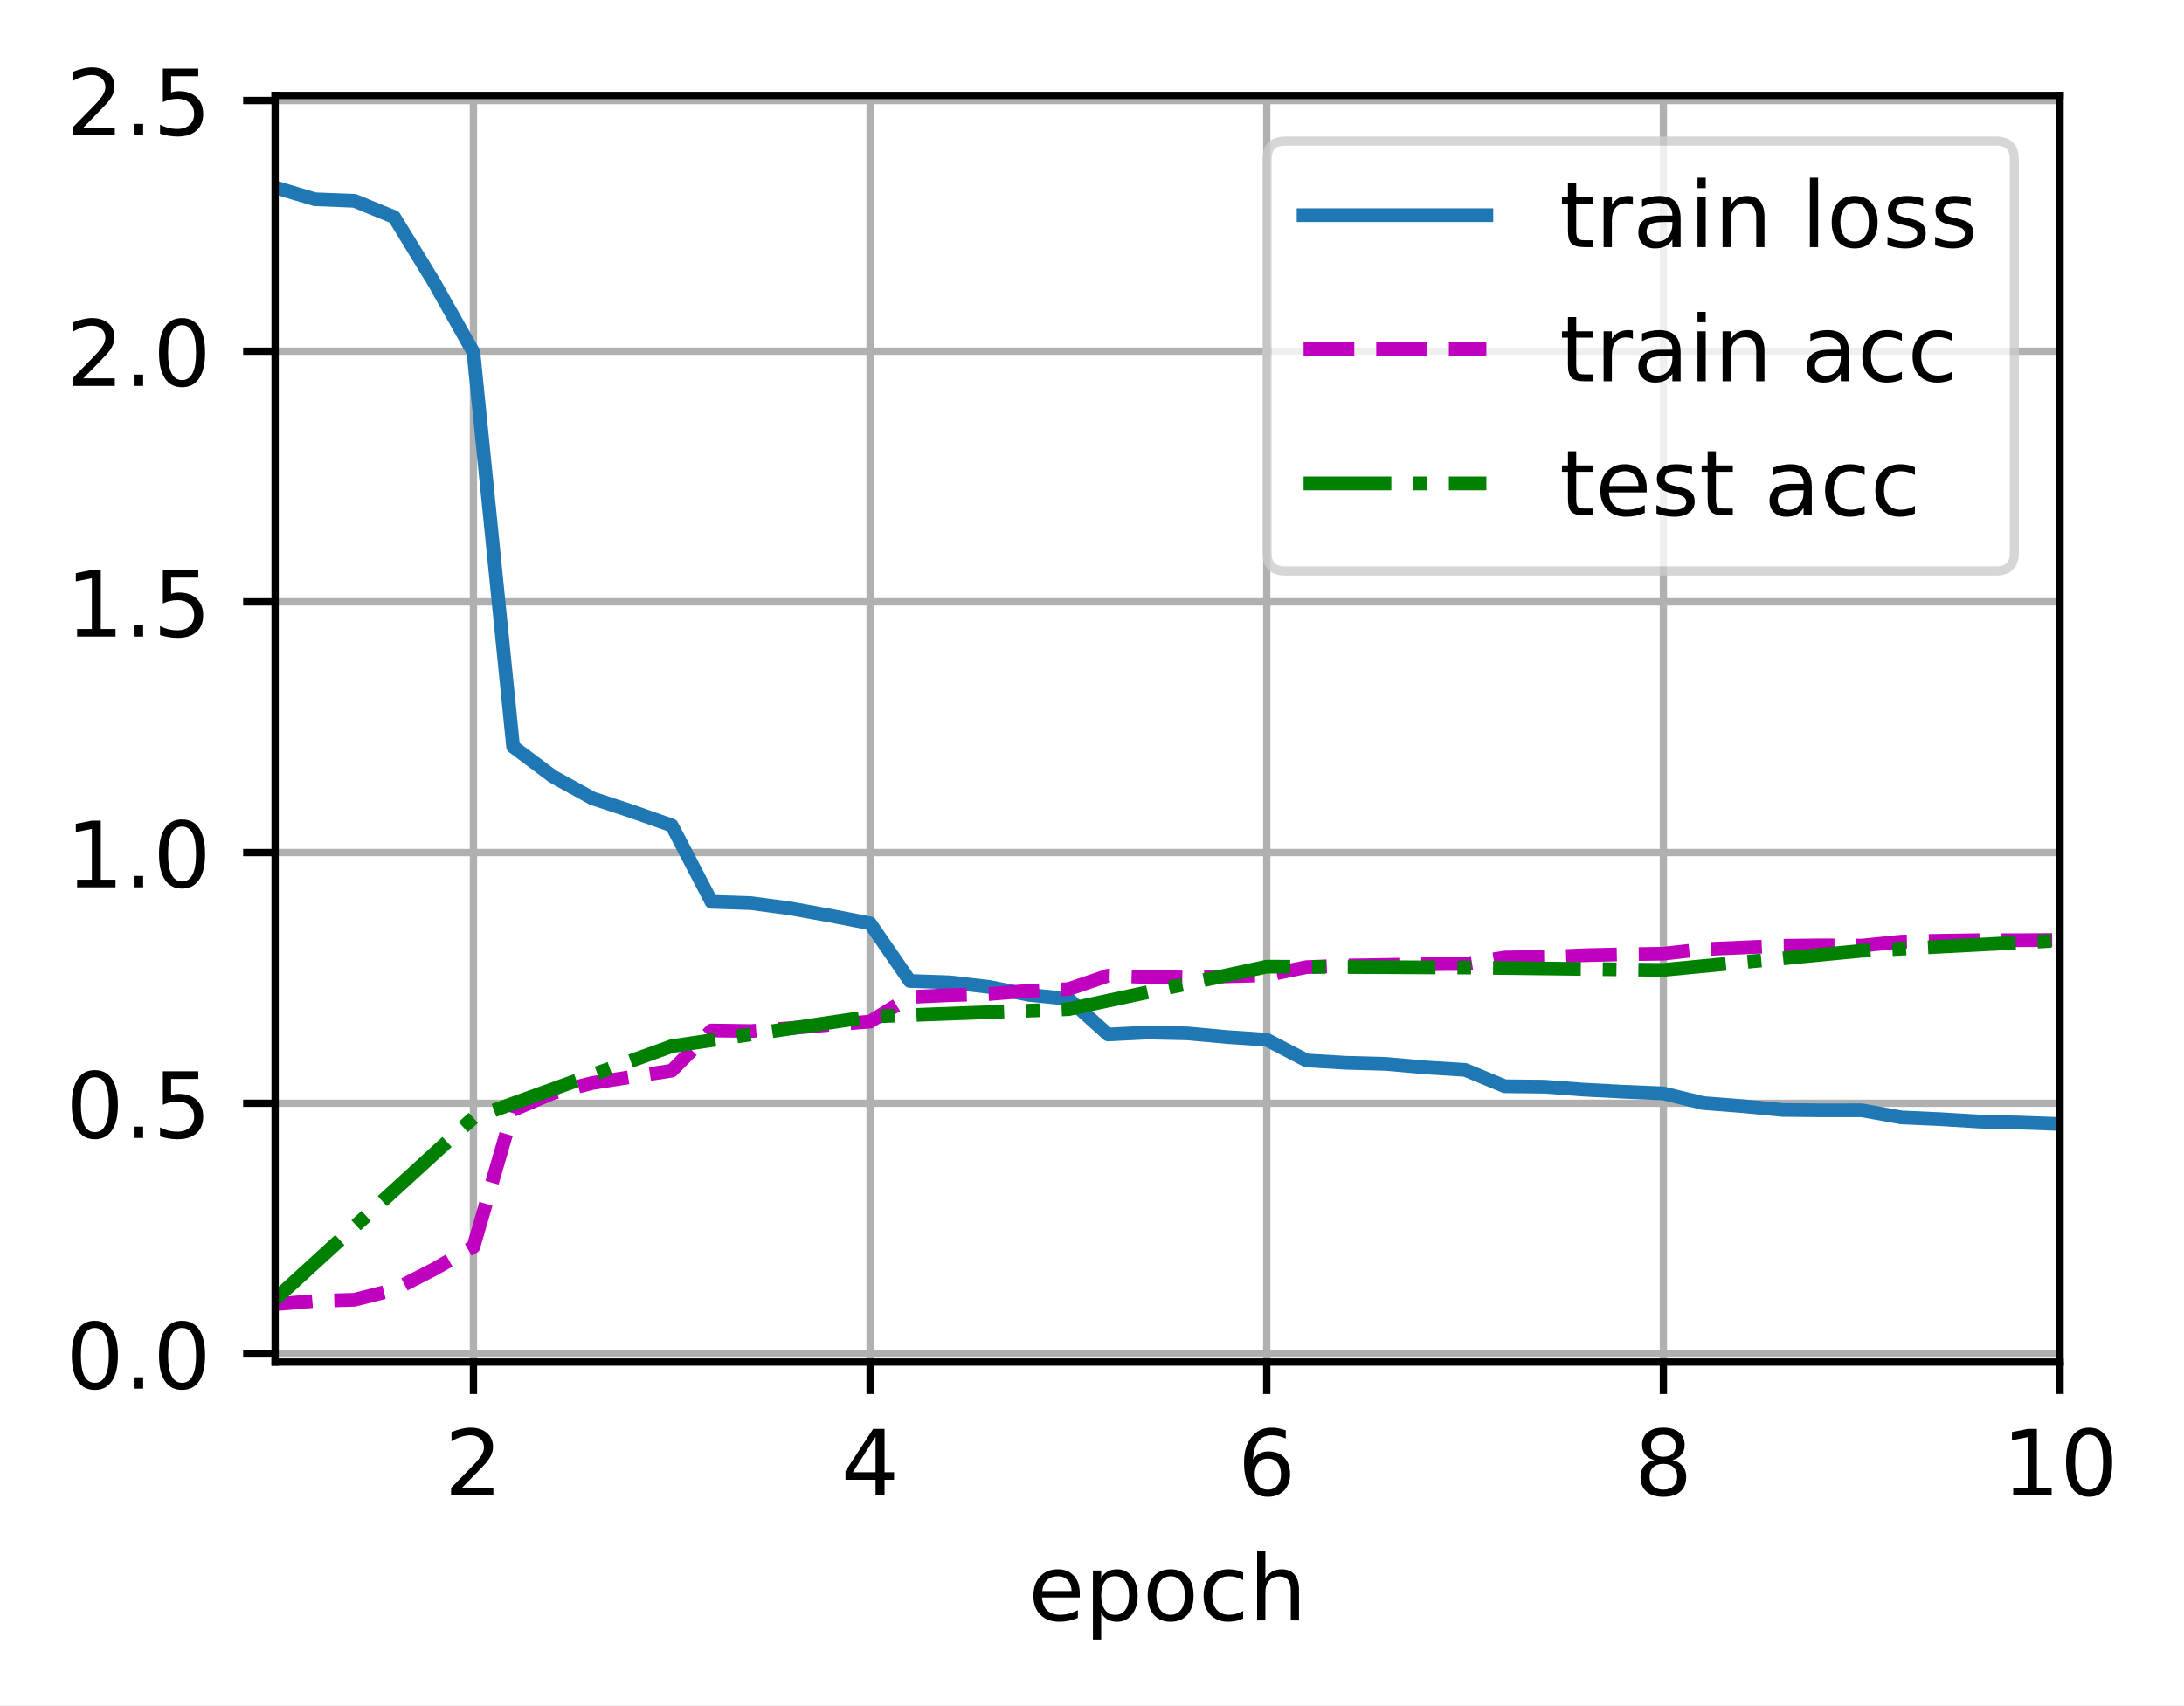
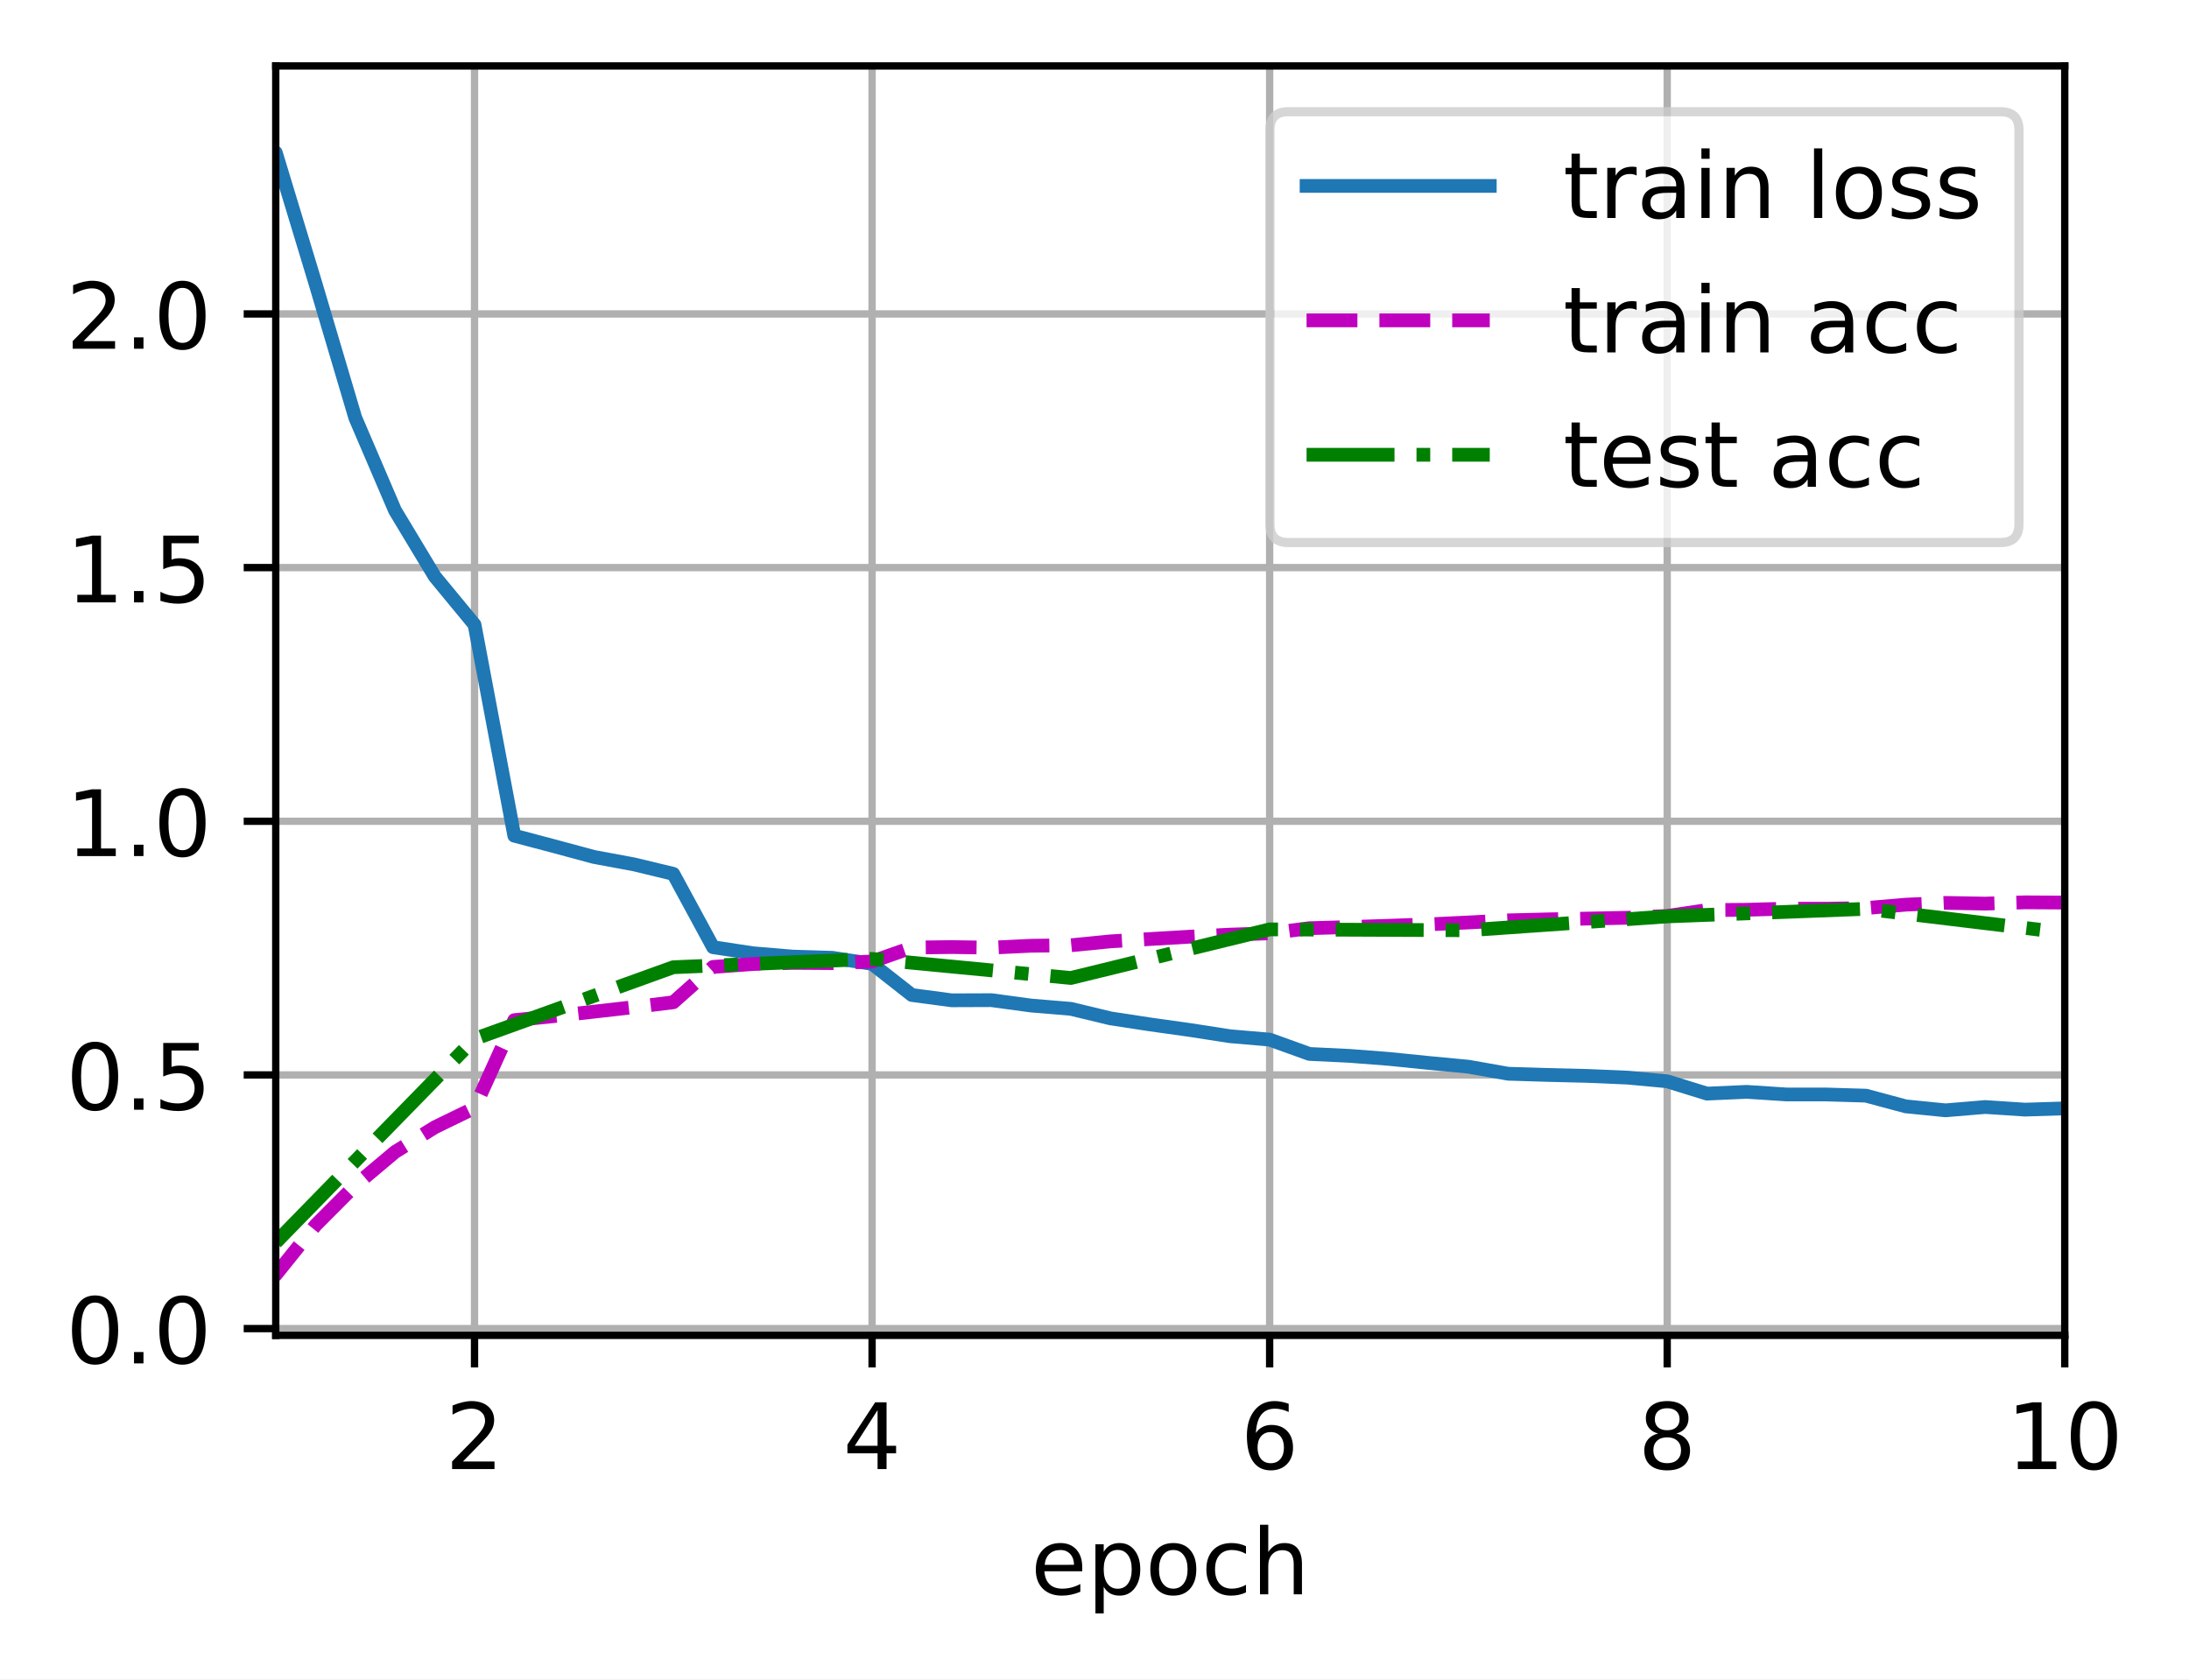
- <svg xmlns="http://www.w3.org/2000/svg" xmlns:xlink="http://www.w3.org/1999/xlink" width="238.966pt" height="186.601pt" viewBox="0 0 238.966 186.601" version="1.1">
+ <svg xmlns="http://www.w3.org/2000/svg" xmlns:xlink="http://www.w3.org/1999/xlink" width="238.966pt" height="183.356pt" viewBox="0 0 238.966 183.356" version="1.1">
  <defs>
    <style type="text/css">*{stroke-linejoin: round; stroke-linecap: butt}</style>
  </defs>
  <g id="figure_1">
    <g id="patch_1">
-       <path d="M 0 186.601  L 238.966 186.601  L 238.966 0  L 0 0  z " style="fill: #ffffff" />
+       <path d="M 0 183.356  L 238.966 183.356  L 238.966 0  L 0 0  z " style="fill: #ffffff" />
    </g>
    <g id="axes_1">
      <g id="patch_2">
-         <path d="M 30.103 149.044  L 225.403 149.044  L 225.403 10.444  L 30.103 10.444  z " style="fill: #ffffff" />
+         <path d="M 30.103 145.8  L 225.403 145.8  L 225.403 7.2  L 30.103 7.2  z " style="fill: #ffffff" />
      </g>
      <g id="matplotlib.axis_1">
        <g id="xtick_1">
          <g id="line2d_1">
-             <path d="M 51.803 149.044  L 51.803 10.444  " clip-path="url(#pd2ead020b7)" style="fill: none; stroke: #b0b0b0; stroke-width: 0.8; stroke-linecap: square" />
+             <path d="M 51.803 145.8  L 51.803 7.2  " clip-path="url(#pcbc436710d)" style="fill: none; stroke: #b0b0b0; stroke-width: 0.8; stroke-linecap: square" />
          </g>
          <g id="line2d_2">
            <defs>
-               <path id="mfd8edd1bab" d="M 0 0  L 0 3.5  " style="stroke: #000000; stroke-width: 0.8" />
+               <path id="m3c19442243" d="M 0 0  L 0 3.5  " style="stroke: #000000; stroke-width: 0.8" />
            </defs>
            <g>
-               <use xlink:href="#mfd8edd1bab" x="51.803" y="149.044" style="stroke: #000000; stroke-width: 0.8" />
+               <use xlink:href="#m3c19442243" x="51.803" y="145.8" style="stroke: #000000; stroke-width: 0.8" />
            </g>
          </g>
          <g id="text_1">
-             <g transform="translate(48.62188 163.6428) scale(0.1 -0.1)">
+             <g transform="translate(48.62188 160.3984) scale(0.1 -0.1)">
              <defs>
                <path id="DejaVuSans-32" d="M 1228 531  L 3431 531  L 3431 0  L 469 0  L 469 531  Q 828 903 1448 1529  Q 2069 2156 2228 2338  Q 2531 2678 2651 2914  Q 2772 3150 2772 3378  Q 2772 3750 2511 3984  Q 2250 4219 1831 4219  Q 1534 4219 1204 4116  Q 875 4013 500 3803  L 500 4441  Q 881 4594 1212 4672  Q 1544 4750 1819 4750  Q 2544 4750 2975 4387  Q 3406 4025 3406 3419  Q 3406 3131 3298 2873  Q 3191 2616 2906 2266  Q 2828 2175 2409 1742  Q 1991 1309 1228 531  z " transform="scale(0.015625)" />
              </defs>
              <use xlink:href="#DejaVuSans-32" />
            </g>
          </g>
        </g>
        <g id="xtick_2">
          <g id="line2d_3">
-             <path d="M 95.203 149.044  L 95.203 10.444  " clip-path="url(#pd2ead020b7)" style="fill: none; stroke: #b0b0b0; stroke-width: 0.8; stroke-linecap: square" />
+             <path d="M 95.203 145.8  L 95.203 7.2  " clip-path="url(#pcbc436710d)" style="fill: none; stroke: #b0b0b0; stroke-width: 0.8; stroke-linecap: square" />
          </g>
          <g id="line2d_4">
            <g>
-               <use xlink:href="#mfd8edd1bab" x="95.203" y="149.044" style="stroke: #000000; stroke-width: 0.8" />
+               <use xlink:href="#m3c19442243" x="95.203" y="145.8" style="stroke: #000000; stroke-width: 0.8" />
            </g>
          </g>
          <g id="text_2">
-             <g transform="translate(92.02187 163.6428) scale(0.1 -0.1)">
+             <g transform="translate(92.02187 160.3984) scale(0.1 -0.1)">
              <defs>
                <path id="DejaVuSans-34" d="M 2419 4116  L 825 1625  L 2419 1625  L 2419 4116  z M 2253 4666  L 3047 4666  L 3047 1625  L 3713 1625  L 3713 1100  L 3047 1100  L 3047 0  L 2419 0  L 2419 1100  L 313 1100  L 313 1709  L 2253 4666  z " transform="scale(0.015625)" />
              </defs>
              <use xlink:href="#DejaVuSans-34" />
            </g>
          </g>
        </g>
        <g id="xtick_3">
          <g id="line2d_5">
-             <path d="M 138.603 149.044  L 138.603 10.444  " clip-path="url(#pd2ead020b7)" style="fill: none; stroke: #b0b0b0; stroke-width: 0.8; stroke-linecap: square" />
+             <path d="M 138.603 145.8  L 138.603 7.2  " clip-path="url(#pcbc436710d)" style="fill: none; stroke: #b0b0b0; stroke-width: 0.8; stroke-linecap: square" />
          </g>
          <g id="line2d_6">
            <g>
-               <use xlink:href="#mfd8edd1bab" x="138.603" y="149.044" style="stroke: #000000; stroke-width: 0.8" />
+               <use xlink:href="#m3c19442243" x="138.603" y="145.8" style="stroke: #000000; stroke-width: 0.8" />
            </g>
          </g>
          <g id="text_3">
-             <g transform="translate(135.4219 163.6428) scale(0.1 -0.1)">
+             <g transform="translate(135.4219 160.3984) scale(0.1 -0.1)">
              <defs>
                <path id="DejaVuSans-36" d="M 2113 2584  Q 1688 2584 1439 2293  Q 1191 2003 1191 1497  Q 1191 994 1439 701  Q 1688 409 2113 409  Q 2538 409 2786 701  Q 3034 994 3034 1497  Q 3034 2003 2786 2293  Q 2538 2584 2113 2584  z M 3366 4563  L 3366 3988  Q 3128 4100 2886 4159  Q 2644 4219 2406 4219  Q 1781 4219 1451 3797  Q 1122 3375 1075 2522  Q 1259 2794 1537 2939  Q 1816 3084 2150 3084  Q 2853 3084 3261 2657  Q 3669 2231 3669 1497  Q 3669 778 3244 343  Q 2819 -91 2113 -91  Q 1303 -91 875 529  Q 447 1150 447 2328  Q 447 3434 972 4092  Q 1497 4750 2381 4750  Q 2619 4750 2861 4703  Q 3103 4656 3366 4563  z " transform="scale(0.015625)" />
              </defs>
              <use xlink:href="#DejaVuSans-36" />
            </g>
          </g>
        </g>
        <g id="xtick_4">
          <g id="line2d_7">
-             <path d="M 182.003 149.044  L 182.003 10.444  " clip-path="url(#pd2ead020b7)" style="fill: none; stroke: #b0b0b0; stroke-width: 0.8; stroke-linecap: square" />
+             <path d="M 182.003 145.8  L 182.003 7.2  " clip-path="url(#pcbc436710d)" style="fill: none; stroke: #b0b0b0; stroke-width: 0.8; stroke-linecap: square" />
          </g>
          <g id="line2d_8">
            <g>
-               <use xlink:href="#mfd8edd1bab" x="182.003" y="149.044" style="stroke: #000000; stroke-width: 0.8" />
+               <use xlink:href="#m3c19442243" x="182.003" y="145.8" style="stroke: #000000; stroke-width: 0.8" />
            </g>
          </g>
          <g id="text_4">
-             <g transform="translate(178.8219 163.6428) scale(0.1 -0.1)">
+             <g transform="translate(178.8219 160.3984) scale(0.1 -0.1)">
              <defs>
                <path id="DejaVuSans-38" d="M 2034 2216  Q 1584 2216 1326 1975  Q 1069 1734 1069 1313  Q 1069 891 1326 650  Q 1584 409 2034 409  Q 2484 409 2743 651  Q 3003 894 3003 1313  Q 3003 1734 2745 1975  Q 2488 2216 2034 2216  z M 1403 2484  Q 997 2584 770 2862  Q 544 3141 544 3541  Q 544 4100 942 4425  Q 1341 4750 2034 4750  Q 2731 4750 3128 4425  Q 3525 4100 3525 3541  Q 3525 3141 3298 2862  Q 3072 2584 2669 2484  Q 3125 2378 3379 2068  Q 3634 1759 3634 1313  Q 3634 634 3220 271  Q 2806 -91 2034 -91  Q 1263 -91 848 271  Q 434 634 434 1313  Q 434 1759 690 2068  Q 947 2378 1403 2484  z M 1172 3481  Q 1172 3119 1398 2916  Q 1625 2713 2034 2713  Q 2441 2713 2670 2916  Q 2900 3119 2900 3481  Q 2900 3844 2670 4047  Q 2441 4250 2034 4250  Q 1625 4250 1398 4047  Q 1172 3844 1172 3481  z " transform="scale(0.015625)" />
              </defs>
              <use xlink:href="#DejaVuSans-38" />
            </g>
          </g>
        </g>
        <g id="xtick_5">
          <g id="line2d_9">
-             <path d="M 225.403 149.044  L 225.403 10.444  " clip-path="url(#pd2ead020b7)" style="fill: none; stroke: #b0b0b0; stroke-width: 0.8; stroke-linecap: square" />
+             <path d="M 225.403 145.8  L 225.403 7.2  " clip-path="url(#pcbc436710d)" style="fill: none; stroke: #b0b0b0; stroke-width: 0.8; stroke-linecap: square" />
          </g>
          <g id="line2d_10">
            <g>
-               <use xlink:href="#mfd8edd1bab" x="225.403" y="149.044" style="stroke: #000000; stroke-width: 0.8" />
+               <use xlink:href="#m3c19442243" x="225.403" y="145.8" style="stroke: #000000; stroke-width: 0.8" />
            </g>
          </g>
          <g id="text_5">
-             <g transform="translate(219.0406 163.6428) scale(0.1 -0.1)">
+             <g transform="translate(219.0406 160.3984) scale(0.1 -0.1)">
              <defs>
                <path id="DejaVuSans-31" d="M 794 531  L 1825 531  L 1825 4091  L 703 3866  L 703 4441  L 1819 4666  L 2450 4666  L 2450 531  L 3481 531  L 3481 0  L 794 0  L 794 531  z " transform="scale(0.015625)" />
                <path id="DejaVuSans-30" d="M 2034 4250  Q 1547 4250 1301 3770  Q 1056 3291 1056 2328  Q 1056 1369 1301 889  Q 1547 409 2034 409  Q 2525 409 2770 889  Q 3016 1369 3016 2328  Q 3016 3291 2770 3770  Q 2525 4250 2034 4250  z M 2034 4750  Q 2819 4750 3233 4129  Q 3647 3509 3647 2328  Q 3647 1150 3233 529  Q 2819 -91 2034 -91  Q 1250 -91 836 529  Q 422 1150 422 2328  Q 422 3509 836 4129  Q 1250 4750 2034 4750  z " transform="scale(0.015625)" />
              </defs>
              <use xlink:href="#DejaVuSans-31" />
              <use xlink:href="#DejaVuSans-30" x="63.623" />
            </g>
          </g>
        </g>
        <g id="text_6">
-           <g transform="translate(112.525 177.3209) scale(0.1 -0.1)">
+           <g transform="translate(112.525 174.0766) scale(0.1 -0.1)">
            <defs>
              <path id="DejaVuSans-65" d="M 3597 1894  L 3597 1613  L 953 1613  Q 991 1019 1311 708  Q 1631 397 2203 397  Q 2534 397 2845 478  Q 3156 559 3463 722  L 3463 178  Q 3153 47 2828 -22  Q 2503 -91 2169 -91  Q 1331 -91 842 396  Q 353 884 353 1716  Q 353 2575 817 3079  Q 1281 3584 2069 3584  Q 2775 3584 3186 3129  Q 3597 2675 3597 1894  z M 3022 2063  Q 3016 2534 2758 2815  Q 2500 3097 2075 3097  Q 1594 3097 1305 2825  Q 1016 2553 972 2059  L 3022 2063  z " transform="scale(0.015625)" />
              <path id="DejaVuSans-70" d="M 1159 525  L 1159 -1331  L 581 -1331  L 581 3500  L 1159 3500  L 1159 2969  Q 1341 3281 1617 3432  Q 1894 3584 2278 3584  Q 2916 3584 3314 3078  Q 3713 2572 3713 1747  Q 3713 922 3314 415  Q 2916 -91 2278 -91  Q 1894 -91 1617 61  Q 1341 213 1159 525  z M 3116 1747  Q 3116 2381 2855 2742  Q 2594 3103 2138 3103  Q 1681 3103 1420 2742  Q 1159 2381 1159 1747  Q 1159 1113 1420 752  Q 1681 391 2138 391  Q 2594 391 2855 752  Q 3116 1113 3116 1747  z " transform="scale(0.015625)" />
              <path id="DejaVuSans-6f" d="M 1959 3097  Q 1497 3097 1228 2736  Q 959 2375 959 1747  Q 959 1119 1226 758  Q 1494 397 1959 397  Q 2419 397 2687 759  Q 2956 1122 2956 1747  Q 2956 2369 2687 2733  Q 2419 3097 1959 3097  z M 1959 3584  Q 2709 3584 3137 3096  Q 3566 2609 3566 1747  Q 3566 888 3137 398  Q 2709 -91 1959 -91  Q 1206 -91 779 398  Q 353 888 353 1747  Q 353 2609 779 3096  Q 1206 3584 1959 3584  z " transform="scale(0.015625)" />
              <path id="DejaVuSans-63" d="M 3122 3366  L 3122 2828  Q 2878 2963 2633 3030  Q 2388 3097 2138 3097  Q 1578 3097 1268 2742  Q 959 2388 959 1747  Q 959 1106 1268 751  Q 1578 397 2138 397  Q 2388 397 2633 464  Q 2878 531 3122 666  L 3122 134  Q 2881 22 2623 -34  Q 2366 -91 2075 -91  Q 1284 -91 818 406  Q 353 903 353 1747  Q 353 2603 823 3093  Q 1294 3584 2113 3584  Q 2378 3584 2631 3529  Q 2884 3475 3122 3366  z " transform="scale(0.015625)" />
              <path id="DejaVuSans-68" d="M 3513 2113  L 3513 0  L 2938 0  L 2938 2094  Q 2938 2591 2744 2837  Q 2550 3084 2163 3084  Q 1697 3084 1428 2787  Q 1159 2491 1159 1978  L 1159 0  L 581 0  L 581 4863  L 1159 4863  L 1159 2956  Q 1366 3272 1645 3428  Q 1925 3584 2291 3584  Q 2894 3584 3203 3211  Q 3513 2838 3513 2113  z " transform="scale(0.015625)" />
            </defs>
            <use xlink:href="#DejaVuSans-65" />
            <use xlink:href="#DejaVuSans-70" x="61.523" />
            <use xlink:href="#DejaVuSans-6f" x="125" />
            <use xlink:href="#DejaVuSans-63" x="186.182" />
            <use xlink:href="#DejaVuSans-68" x="241.162" />
          </g>
        </g>
      </g>
      <g id="matplotlib.axis_2">
        <g id="ytick_1">
          <g id="line2d_11">
-             <path d="M 30.103 148.152  L 225.403 148.152  " clip-path="url(#pd2ead020b7)" style="fill: none; stroke: #b0b0b0; stroke-width: 0.8; stroke-linecap: square" />
+             <path d="M 30.103 145.063  L 225.403 145.063  " clip-path="url(#pcbc436710d)" style="fill: none; stroke: #b0b0b0; stroke-width: 0.8; stroke-linecap: square" />
          </g>
          <g id="line2d_12">
            <defs>
-               <path id="mf4f21f3f24" d="M 0 0  L -3.5 0  " style="stroke: #000000; stroke-width: 0.8" />
+               <path id="m700a064119" d="M 0 0  L -3.5 0  " style="stroke: #000000; stroke-width: 0.8" />
            </defs>
            <g>
-               <use xlink:href="#mf4f21f3f24" x="30.103" y="148.152" style="stroke: #000000; stroke-width: 0.8" />
+               <use xlink:href="#m700a064119" x="30.103" y="145.063" style="stroke: #000000; stroke-width: 0.8" />
            </g>
          </g>
          <g id="text_7">
-             <g transform="translate(7.2 151.9513) scale(0.1 -0.1)">
+             <g transform="translate(7.2 148.8622) scale(0.1 -0.1)">
              <defs>
                <path id="DejaVuSans-2e" d="M 684 794  L 1344 794  L 1344 0  L 684 0  L 684 794  z " transform="scale(0.015625)" />
              </defs>
              <use xlink:href="#DejaVuSans-30" />
              <use xlink:href="#DejaVuSans-2e" x="63.623" />
              <use xlink:href="#DejaVuSans-30" x="95.41" />
            </g>
          </g>
        </g>
        <g id="ytick_2">
          <g id="line2d_13">
-             <path d="M 30.103 120.722  L 225.403 120.722  " clip-path="url(#pd2ead020b7)" style="fill: none; stroke: #b0b0b0; stroke-width: 0.8; stroke-linecap: square" />
+             <path d="M 30.103 117.366  L 225.403 117.366  " clip-path="url(#pcbc436710d)" style="fill: none; stroke: #b0b0b0; stroke-width: 0.8; stroke-linecap: square" />
          </g>
          <g id="line2d_14">
            <g>
-               <use xlink:href="#mf4f21f3f24" x="30.103" y="120.722" style="stroke: #000000; stroke-width: 0.8" />
+               <use xlink:href="#m700a064119" x="30.103" y="117.366" style="stroke: #000000; stroke-width: 0.8" />
            </g>
          </g>
          <g id="text_8">
-             <g transform="translate(7.2 124.5207) scale(0.1 -0.1)">
+             <g transform="translate(7.2 121.1656) scale(0.1 -0.1)">
              <defs>
                <path id="DejaVuSans-35" d="M 691 4666  L 3169 4666  L 3169 4134  L 1269 4134  L 1269 2991  Q 1406 3038 1543 3061  Q 1681 3084 1819 3084  Q 2600 3084 3056 2656  Q 3513 2228 3513 1497  Q 3513 744 3044 326  Q 2575 -91 1722 -91  Q 1428 -91 1123 -41  Q 819 9 494 109  L 494 744  Q 775 591 1075 516  Q 1375 441 1709 441  Q 2250 441 2565 725  Q 2881 1009 2881 1497  Q 2881 1984 2565 2268  Q 2250 2553 1709 2553  Q 1456 2553 1204 2497  Q 953 2441 691 2322  L 691 4666  z " transform="scale(0.015625)" />
              </defs>
              <use xlink:href="#DejaVuSans-30" />
              <use xlink:href="#DejaVuSans-2e" x="63.623" />
              <use xlink:href="#DejaVuSans-35" x="95.41" />
            </g>
          </g>
        </g>
        <g id="ytick_3">
          <g id="line2d_15">
-             <path d="M 30.103 93.291  L 225.403 93.291  " clip-path="url(#pd2ead020b7)" style="fill: none; stroke: #b0b0b0; stroke-width: 0.8; stroke-linecap: square" />
+             <path d="M 30.103 89.67  L 225.403 89.67  " clip-path="url(#pcbc436710d)" style="fill: none; stroke: #b0b0b0; stroke-width: 0.8; stroke-linecap: square" />
          </g>
          <g id="line2d_16">
            <g>
-               <use xlink:href="#mf4f21f3f24" x="30.103" y="93.291" style="stroke: #000000; stroke-width: 0.8" />
+               <use xlink:href="#m700a064119" x="30.103" y="89.67" style="stroke: #000000; stroke-width: 0.8" />
            </g>
          </g>
          <g id="text_9">
-             <g transform="translate(7.2 97.09015) scale(0.1 -0.1)">
+             <g transform="translate(7.2 93.46902) scale(0.1 -0.1)">
              <use xlink:href="#DejaVuSans-31" />
              <use xlink:href="#DejaVuSans-2e" x="63.623" />
              <use xlink:href="#DejaVuSans-30" x="95.41" />
            </g>
          </g>
        </g>
        <g id="ytick_4">
          <g id="line2d_17">
-             <path d="M 30.103 65.86  L 225.403 65.86  " clip-path="url(#pd2ead020b7)" style="fill: none; stroke: #b0b0b0; stroke-width: 0.8; stroke-linecap: square" />
+             <path d="M 30.103 61.973  L 225.403 61.973  " clip-path="url(#pcbc436710d)" style="fill: none; stroke: #b0b0b0; stroke-width: 0.8; stroke-linecap: square" />
          </g>
          <g id="line2d_18">
            <g>
-               <use xlink:href="#mf4f21f3f24" x="30.103" y="65.86" style="stroke: #000000; stroke-width: 0.8" />
+               <use xlink:href="#m700a064119" x="30.103" y="61.973" style="stroke: #000000; stroke-width: 0.8" />
            </g>
          </g>
          <g id="text_10">
-             <g transform="translate(7.2 69.65958) scale(0.1 -0.1)">
+             <g transform="translate(7.2 65.77245) scale(0.1 -0.1)">
              <use xlink:href="#DejaVuSans-31" />
              <use xlink:href="#DejaVuSans-2e" x="63.623" />
              <use xlink:href="#DejaVuSans-35" x="95.41" />
            </g>
          </g>
        </g>
        <g id="ytick_5">
          <g id="line2d_19">
-             <path d="M 30.103 38.43  L 225.403 38.43  " clip-path="url(#pd2ead020b7)" style="fill: none; stroke: #b0b0b0; stroke-width: 0.8; stroke-linecap: square" />
+             <path d="M 30.103 34.277  L 225.403 34.277  " clip-path="url(#pcbc436710d)" style="fill: none; stroke: #b0b0b0; stroke-width: 0.8; stroke-linecap: square" />
          </g>
          <g id="line2d_20">
            <g>
-               <use xlink:href="#mf4f21f3f24" x="30.103" y="38.43" style="stroke: #000000; stroke-width: 0.8" />
+               <use xlink:href="#m700a064119" x="30.103" y="34.277" style="stroke: #000000; stroke-width: 0.8" />
            </g>
          </g>
          <g id="text_11">
-             <g transform="translate(7.2 42.22901) scale(0.1 -0.1)">
+             <g transform="translate(7.2 38.07588) scale(0.1 -0.1)">
              <use xlink:href="#DejaVuSans-32" />
              <use xlink:href="#DejaVuSans-2e" x="63.623" />
              <use xlink:href="#DejaVuSans-30" x="95.41" />
            </g>
          </g>
        </g>
-         <g id="ytick_6">
-           <g id="line2d_21">
-             <path d="M 30.103 10.999  L 225.403 10.999  " clip-path="url(#pd2ead020b7)" style="fill: none; stroke: #b0b0b0; stroke-width: 0.8; stroke-linecap: square" />
-           </g>
-           <g id="line2d_22">
-             <g>
-               <use xlink:href="#mf4f21f3f24" x="30.103" y="10.999" style="stroke: #000000; stroke-width: 0.8" />
-             </g>
-           </g>
-           <g id="text_12">
-             <g transform="translate(7.2 14.79844) scale(0.1 -0.1)">
-               <use xlink:href="#DejaVuSans-32" />
-               <use xlink:href="#DejaVuSans-2e" x="63.623" />
-               <use xlink:href="#DejaVuSans-35" x="95.41" />
-             </g>
-           </g>
-         </g>
+       </g>
+       <g id="line2d_21">
+         <path d="M 12.743 13.5  L 17.083 15.265  L 21.423 15.899  L 25.763 16.28  L 30.103 16.651  L 34.443 30.971  L 38.783 45.611  L 43.123 55.735  L 47.463 62.942  L 51.803 68.204  L 56.143 91.244  L 60.483 92.391  L 64.823 93.562  L 69.163 94.367  L 73.503 95.411  L 77.843 103.422  L 82.183 104.079  L 86.523 104.445  L 90.863 104.576  L 95.203 105.235  L 99.543 108.64  L 103.883 109.218  L 108.223 109.202  L 112.563 109.79  L 116.903 110.15  L 121.243 111.193  L 125.583 111.856  L 129.923 112.464  L 134.263 113.138  L 138.603 113.509  L 142.943 115.074  L 147.283 115.282  L 151.623 115.615  L 155.963 116.057  L 160.303 116.467  L 164.643 117.236  L 168.983 117.368  L 173.323 117.473  L 177.663 117.66  L 182.003 118.061  L 186.343 119.407  L 190.683 119.213  L 195.023 119.498  L 199.363 119.5  L 203.703 119.63  L 208.043 120.797  L 212.383 121.231  L 216.723 120.869  L 221.063 121.154  L 225.403 121.018  " clip-path="url(#pcbc436710d)" style="fill: none; stroke: #1f77b4; stroke-width: 1.5; stroke-linecap: square" />
+       </g>
+       <g id="line2d_22">
+         <path d="M 12.743 139.4  L 17.083 139.426  L 21.423 139.5  L 25.763 139.419  L 30.103 139.188  L 34.443 133.784  L 38.783 129.426  L 43.123 125.778  L 47.463 123.083  L 51.803 120.97  L 56.143 111.386  L 60.483 110.944  L 64.823 110.461  L 69.163 109.968  L 73.503 109.434  L 77.843 105.571  L 82.183 105.256  L 86.523 105.131  L 90.863 105.158  L 95.203 104.983  L 99.543 103.458  L 103.883 103.405  L 108.223 103.469  L 112.563 103.261  L 116.903 103.21  L 121.243 102.781  L 125.583 102.526  L 129.923 102.27  L 134.263 102.049  L 138.603 101.902  L 142.943 101.345  L 147.283 101.221  L 151.623 101.08  L 155.963 100.926  L 160.303 100.719  L 164.643 100.489  L 168.983 100.381  L 173.323 100.295  L 177.663 100.206  L 182.003 100.01  L 186.343 99.37  L 190.683 99.333  L 195.023 99.212  L 199.363 99.219  L 203.703 99.147  L 208.043 98.776  L 212.383 98.583  L 216.723 98.661  L 221.063 98.522  L 225.403 98.547  " clip-path="url(#pcbc436710d)" style="fill: none; stroke-dasharray: 5.55,2.4; stroke-dashoffset: 0; stroke: #bf00bf; stroke-width: 1.5" />
      </g>
      <g id="line2d_23">
-         <path d="M 12.743 16.744  L 17.083 18.967  L 21.423 19.784  L 25.763 20.239  L 30.103 20.509  L 34.443 21.802  L 38.783 21.976  L 43.123 23.751  L 47.463 30.839  L 51.803 38.559  L 56.143 81.712  L 60.483 84.963  L 64.823 87.359  L 69.163 88.795  L 73.503 90.328  L 77.843 98.681  L 82.183 98.828  L 86.523 99.411  L 90.863 100.199  L 95.203 101.038  L 99.543 107.344  L 103.883 107.492  L 108.223 107.996  L 112.563 108.862  L 116.903 109.298  L 121.243 113.202  L 125.583 112.987  L 129.923 113.08  L 134.263 113.479  L 138.603 113.775  L 142.943 116.039  L 147.283 116.297  L 151.623 116.417  L 155.963 116.804  L 160.303 117.07  L 164.643 118.865  L 168.983 118.913  L 173.323 119.236  L 177.663 119.463  L 182.003 119.645  L 186.343 120.702  L 190.683 121.042  L 195.023 121.457  L 199.363 121.501  L 203.703 121.496  L 208.043 122.274  L 212.383 122.472  L 216.723 122.736  L 221.063 122.841  L 225.403 122.998  " clip-path="url(#pd2ead020b7)" style="fill: none; stroke: #1f77b4; stroke-width: 1.5; stroke-linecap: square" />
-       </g>
-       <g id="line2d_24">
-         <path d="M 12.743 142.717  L 17.083 142.744  L 21.423 142.706  L 25.763 142.675  L 30.103 142.715  L 34.443 142.357  L 38.783 142.229  L 43.123 141.127  L 47.463 138.899  L 51.803 136.424  L 56.143 121.465  L 60.483 119.607  L 64.823 118.504  L 69.163 117.833  L 73.503 117.157  L 77.843 112.76  L 82.183 112.822  L 86.523 112.499  L 90.863 112.132  L 95.203 111.795  L 99.543 109.099  L 103.883 108.898  L 108.223 108.772  L 112.563 108.411  L 116.903 108.237  L 121.243 106.76  L 125.583 106.91  L 129.923 106.964  L 134.263 106.834  L 138.603 106.713  L 142.943 105.83  L 147.283 105.654  L 151.623 105.587  L 155.963 105.512  L 160.303 105.473  L 164.643 104.777  L 168.983 104.708  L 173.323 104.529  L 177.663 104.422  L 182.003 104.361  L 186.343 103.865  L 190.683 103.682  L 195.023 103.492  L 199.363 103.445  L 203.703 103.473  L 208.043 103.039  L 212.383 102.939  L 216.723 102.878  L 221.063 102.882  L 225.403 102.855  " clip-path="url(#pd2ead020b7)" style="fill: none; stroke-dasharray: 5.55,2.4; stroke-dashoffset: 0; stroke: #bf00bf; stroke-width: 1.5" />
-       </g>
-       <g id="line2d_25">
-         <path d="M 30.103 142.172  L 51.803 122.312  L 73.503 114.478  L 95.203 111.241  L 116.903 110.43  L 138.603 105.777  L 160.303 105.876  L 182.003 106.134  L 203.703 104.038  L 225.403 102.908  " clip-path="url(#pd2ead020b7)" style="fill: none; stroke-dasharray: 9.6,2.4,1.5,2.4; stroke-dashoffset: 0; stroke: #008000; stroke-width: 1.5" />
+         <path d="M 30.103 135.657  L 51.803 113.433  L 73.503 105.606  L 95.203 104.698  L 116.903 106.781  L 138.603 101.474  L 160.303 101.568  L 182.003 100.056  L 203.703 99.231  L 225.403 101.84  " clip-path="url(#pcbc436710d)" style="fill: none; stroke-dasharray: 9.6,2.4,1.5,2.4; stroke-dashoffset: 0; stroke: #008000; stroke-width: 1.5" />
      </g>
      <g id="patch_3">
-         <path d="M 30.103 149.044  L 30.103 10.444  " style="fill: none; stroke: #000000; stroke-width: 0.8; stroke-linejoin: miter; stroke-linecap: square" />
+         <path d="M 30.103 145.8  L 30.103 7.2  " style="fill: none; stroke: #000000; stroke-width: 0.8; stroke-linejoin: miter; stroke-linecap: square" />
      </g>
      <g id="patch_4">
-         <path d="M 225.403 149.044  L 225.403 10.444  " style="fill: none; stroke: #000000; stroke-width: 0.8; stroke-linejoin: miter; stroke-linecap: square" />
+         <path d="M 225.403 145.8  L 225.403 7.2  " style="fill: none; stroke: #000000; stroke-width: 0.8; stroke-linejoin: miter; stroke-linecap: square" />
      </g>
      <g id="patch_5">
-         <path d="M 30.103 149.044  L 225.403 149.044  " style="fill: none; stroke: #000000; stroke-width: 0.8; stroke-linejoin: miter; stroke-linecap: square" />
+         <path d="M 30.103 145.8  L 225.403 145.8  " style="fill: none; stroke: #000000; stroke-width: 0.8; stroke-linejoin: miter; stroke-linecap: square" />
      </g>
      <g id="patch_6">
-         <path d="M 30.103 10.444  L 225.403 10.444  " style="fill: none; stroke: #000000; stroke-width: 0.8; stroke-linejoin: miter; stroke-linecap: square" />
+         <path d="M 30.103 7.2  L 225.403 7.2  " style="fill: none; stroke: #000000; stroke-width: 0.8; stroke-linejoin: miter; stroke-linecap: square" />
      </g>
      <g id="legend_1">
        <g id="patch_7">
-           <path d="M 140.634 62.479  L 218.403 62.479  Q 220.403 62.479 220.403 60.479  L 220.403 17.444  Q 220.403 15.444 218.403 15.444  L 140.634 15.444  Q 138.634 15.444 138.634 17.444  L 138.634 60.479  Q 138.634 62.479 140.634 62.479  z " style="fill: #ffffff; opacity: 0.8; stroke: #cccccc; stroke-linejoin: miter" />
-         </g>
-         <g id="line2d_26">
-           <path d="M 142.634 23.543  L 152.634 23.543  L 162.634 23.543  " style="fill: none; stroke: #1f77b4; stroke-width: 1.5; stroke-linecap: square" />
-         </g>
-         <g id="text_13">
-           <g transform="translate(170.6344 27.04282) scale(0.1 -0.1)">
+           <path d="M 140.634 59.234  L 218.403 59.234  Q 220.403 59.234 220.403 57.234  L 220.403 14.2  Q 220.403 12.2 218.403 12.2  L 140.634 12.2  Q 138.634 12.2 138.634 14.2  L 138.634 57.234  Q 138.634 59.234 140.634 59.234  z " style="fill: #ffffff; opacity: 0.8; stroke: #cccccc; stroke-linejoin: miter" />
+         </g>
+         <g id="line2d_24">
+           <path d="M 142.634 20.298  L 152.634 20.298  L 162.634 20.298  " style="fill: none; stroke: #1f77b4; stroke-width: 1.5; stroke-linecap: square" />
+         </g>
+         <g id="text_12">
+           <g transform="translate(170.6344 23.79844) scale(0.1 -0.1)">
            <defs>
              <path id="DejaVuSans-74" d="M 1172 4494  L 1172 3500  L 2356 3500  L 2356 3053  L 1172 3053  L 1172 1153  Q 1172 725 1289 603  Q 1406 481 1766 481  L 2356 481  L 2356 0  L 1766 0  Q 1100 0 847 248  Q 594 497 594 1153  L 594 3053  L 172 3053  L 172 3500  L 594 3500  L 594 4494  L 1172 4494  z " transform="scale(0.015625)" />
              <path id="DejaVuSans-72" d="M 2631 2963  Q 2534 3019 2420 3045  Q 2306 3072 2169 3072  Q 1681 3072 1420 2755  Q 1159 2438 1159 1844  L 1159 0  L 581 0  L 581 3500  L 1159 3500  L 1159 2956  Q 1341 3275 1631 3429  Q 1922 3584 2338 3584  Q 2397 3584 2469 3576  Q 2541 3569 2628 3553  L 2631 2963  z " transform="scale(0.015625)" />
              <path id="DejaVuSans-61" d="M 2194 1759  Q 1497 1759 1228 1600  Q 959 1441 959 1056  Q 959 750 1161 570  Q 1363 391 1709 391  Q 2188 391 2477 730  Q 2766 1069 2766 1631  L 2766 1759  L 2194 1759  z M 3341 1997  L 3341 0  L 2766 0  L 2766 531  Q 2569 213 2275 61  Q 1981 -91 1556 -91  Q 1019 -91 701 211  Q 384 513 384 1019  Q 384 1609 779 1909  Q 1175 2209 1959 2209  L 2766 2209  L 2766 2266  Q 2766 2663 2505 2880  Q 2244 3097 1772 3097  Q 1472 3097 1187 3025  Q 903 2953 641 2809  L 641 3341  Q 956 3463 1253 3523  Q 1550 3584 1831 3584  Q 2591 3584 2966 3190  Q 3341 2797 3341 1997  z " transform="scale(0.015625)" />
              <path id="DejaVuSans-69" d="M 603 3500  L 1178 3500  L 1178 0  L 603 0  L 603 3500  z M 603 4863  L 1178 4863  L 1178 4134  L 603 4134  L 603 4863  z " transform="scale(0.015625)" />
              <path id="DejaVuSans-6e" d="M 3513 2113  L 3513 0  L 2938 0  L 2938 2094  Q 2938 2591 2744 2837  Q 2550 3084 2163 3084  Q 1697 3084 1428 2787  Q 1159 2491 1159 1978  L 1159 0  L 581 0  L 581 3500  L 1159 3500  L 1159 2956  Q 1366 3272 1645 3428  Q 1925 3584 2291 3584  Q 2894 3584 3203 3211  Q 3513 2838 3513 2113  z " transform="scale(0.015625)" />
              <path id="DejaVuSans-20" transform="scale(0.015625)" />
              <path id="DejaVuSans-6c" d="M 603 4863  L 1178 4863  L 1178 0  L 603 0  L 603 4863  z " transform="scale(0.015625)" />
              <path id="DejaVuSans-73" d="M 2834 3397  L 2834 2853  Q 2591 2978 2328 3040  Q 2066 3103 1784 3103  Q 1356 3103 1142 2972  Q 928 2841 928 2578  Q 928 2378 1081 2264  Q 1234 2150 1697 2047  L 1894 2003  Q 2506 1872 2764 1633  Q 3022 1394 3022 966  Q 3022 478 2636 193  Q 2250 -91 1575 -91  Q 1294 -91 989 -36  Q 684 19 347 128  L 347 722  Q 666 556 975 473  Q 1284 391 1588 391  Q 1994 391 2212 530  Q 2431 669 2431 922  Q 2431 1156 2273 1281  Q 2116 1406 1581 1522  L 1381 1569  Q 847 1681 609 1914  Q 372 2147 372 2553  Q 372 3047 722 3315  Q 1072 3584 1716 3584  Q 2034 3584 2315 3537  Q 2597 3491 2834 3397  z " transform="scale(0.015625)" />
            </defs>
            <use xlink:href="#DejaVuSans-74" />
            <use xlink:href="#DejaVuSans-72" x="39.209" />
            <use xlink:href="#DejaVuSans-61" x="80.322" />
            <use xlink:href="#DejaVuSans-69" x="141.602" />
            <use xlink:href="#DejaVuSans-6e" x="169.385" />
            <use xlink:href="#DejaVuSans-20" x="232.764" />
            <use xlink:href="#DejaVuSans-6c" x="264.551" />
            <use xlink:href="#DejaVuSans-6f" x="292.334" />
            <use xlink:href="#DejaVuSans-73" x="353.516" />
            <use xlink:href="#DejaVuSans-73" x="405.615" />
          </g>
        </g>
-         <g id="line2d_27">
-           <path d="M 142.634 38.221  L 152.634 38.221  L 162.634 38.221  " style="fill: none; stroke-dasharray: 5.55,2.4; stroke-dashoffset: 0; stroke: #bf00bf; stroke-width: 1.5" />
-         </g>
-         <g id="text_14">
-           <g transform="translate(170.6344 41.72095) scale(0.1 -0.1)">
+         <g id="line2d_25">
+           <path d="M 142.634 34.977  L 152.634 34.977  L 162.634 34.977  " style="fill: none; stroke-dasharray: 5.55,2.4; stroke-dashoffset: 0; stroke: #bf00bf; stroke-width: 1.5" />
+         </g>
+         <g id="text_13">
+           <g transform="translate(170.6344 38.47656) scale(0.1 -0.1)">
            <use xlink:href="#DejaVuSans-74" />
            <use xlink:href="#DejaVuSans-72" x="39.209" />
            <use xlink:href="#DejaVuSans-61" x="80.322" />
            <use xlink:href="#DejaVuSans-69" x="141.602" />
            <use xlink:href="#DejaVuSans-6e" x="169.385" />
            <use xlink:href="#DejaVuSans-20" x="232.764" />
            <use xlink:href="#DejaVuSans-61" x="264.551" />
            <use xlink:href="#DejaVuSans-63" x="325.83" />
            <use xlink:href="#DejaVuSans-63" x="380.811" />
          </g>
        </g>
-         <g id="line2d_28">
-           <path d="M 142.634 52.899  L 152.634 52.899  L 162.634 52.899  " style="fill: none; stroke-dasharray: 9.6,2.4,1.5,2.4; stroke-dashoffset: 0; stroke: #008000; stroke-width: 1.5" />
-         </g>
-         <g id="text_15">
-           <g transform="translate(170.6344 56.39907) scale(0.1 -0.1)">
+         <g id="line2d_26">
+           <path d="M 142.634 49.655  L 152.634 49.655  L 162.634 49.655  " style="fill: none; stroke-dasharray: 9.6,2.4,1.5,2.4; stroke-dashoffset: 0; stroke: #008000; stroke-width: 1.5" />
+         </g>
+         <g id="text_14">
+           <g transform="translate(170.6344 53.15469) scale(0.1 -0.1)">
            <use xlink:href="#DejaVuSans-74" />
            <use xlink:href="#DejaVuSans-65" x="39.209" />
            <use xlink:href="#DejaVuSans-73" x="100.732" />
            <use xlink:href="#DejaVuSans-74" x="152.832" />
            <use xlink:href="#DejaVuSans-20" x="192.041" />
            <use xlink:href="#DejaVuSans-61" x="223.828" />
            <use xlink:href="#DejaVuSans-63" x="285.107" />
            <use xlink:href="#DejaVuSans-63" x="340.088" />
          </g>
        </g>
      </g>
    </g>
  </g>
  <defs>
-     <clipPath id="pd2ead020b7">
-       <rect x="30.103" y="10.444" width="195.3" height="138.6" />
+     <clipPath id="pcbc436710d">
+       <rect x="30.103" y="7.2" width="195.3" height="138.6" />
    </clipPath>
  </defs>
</svg>
